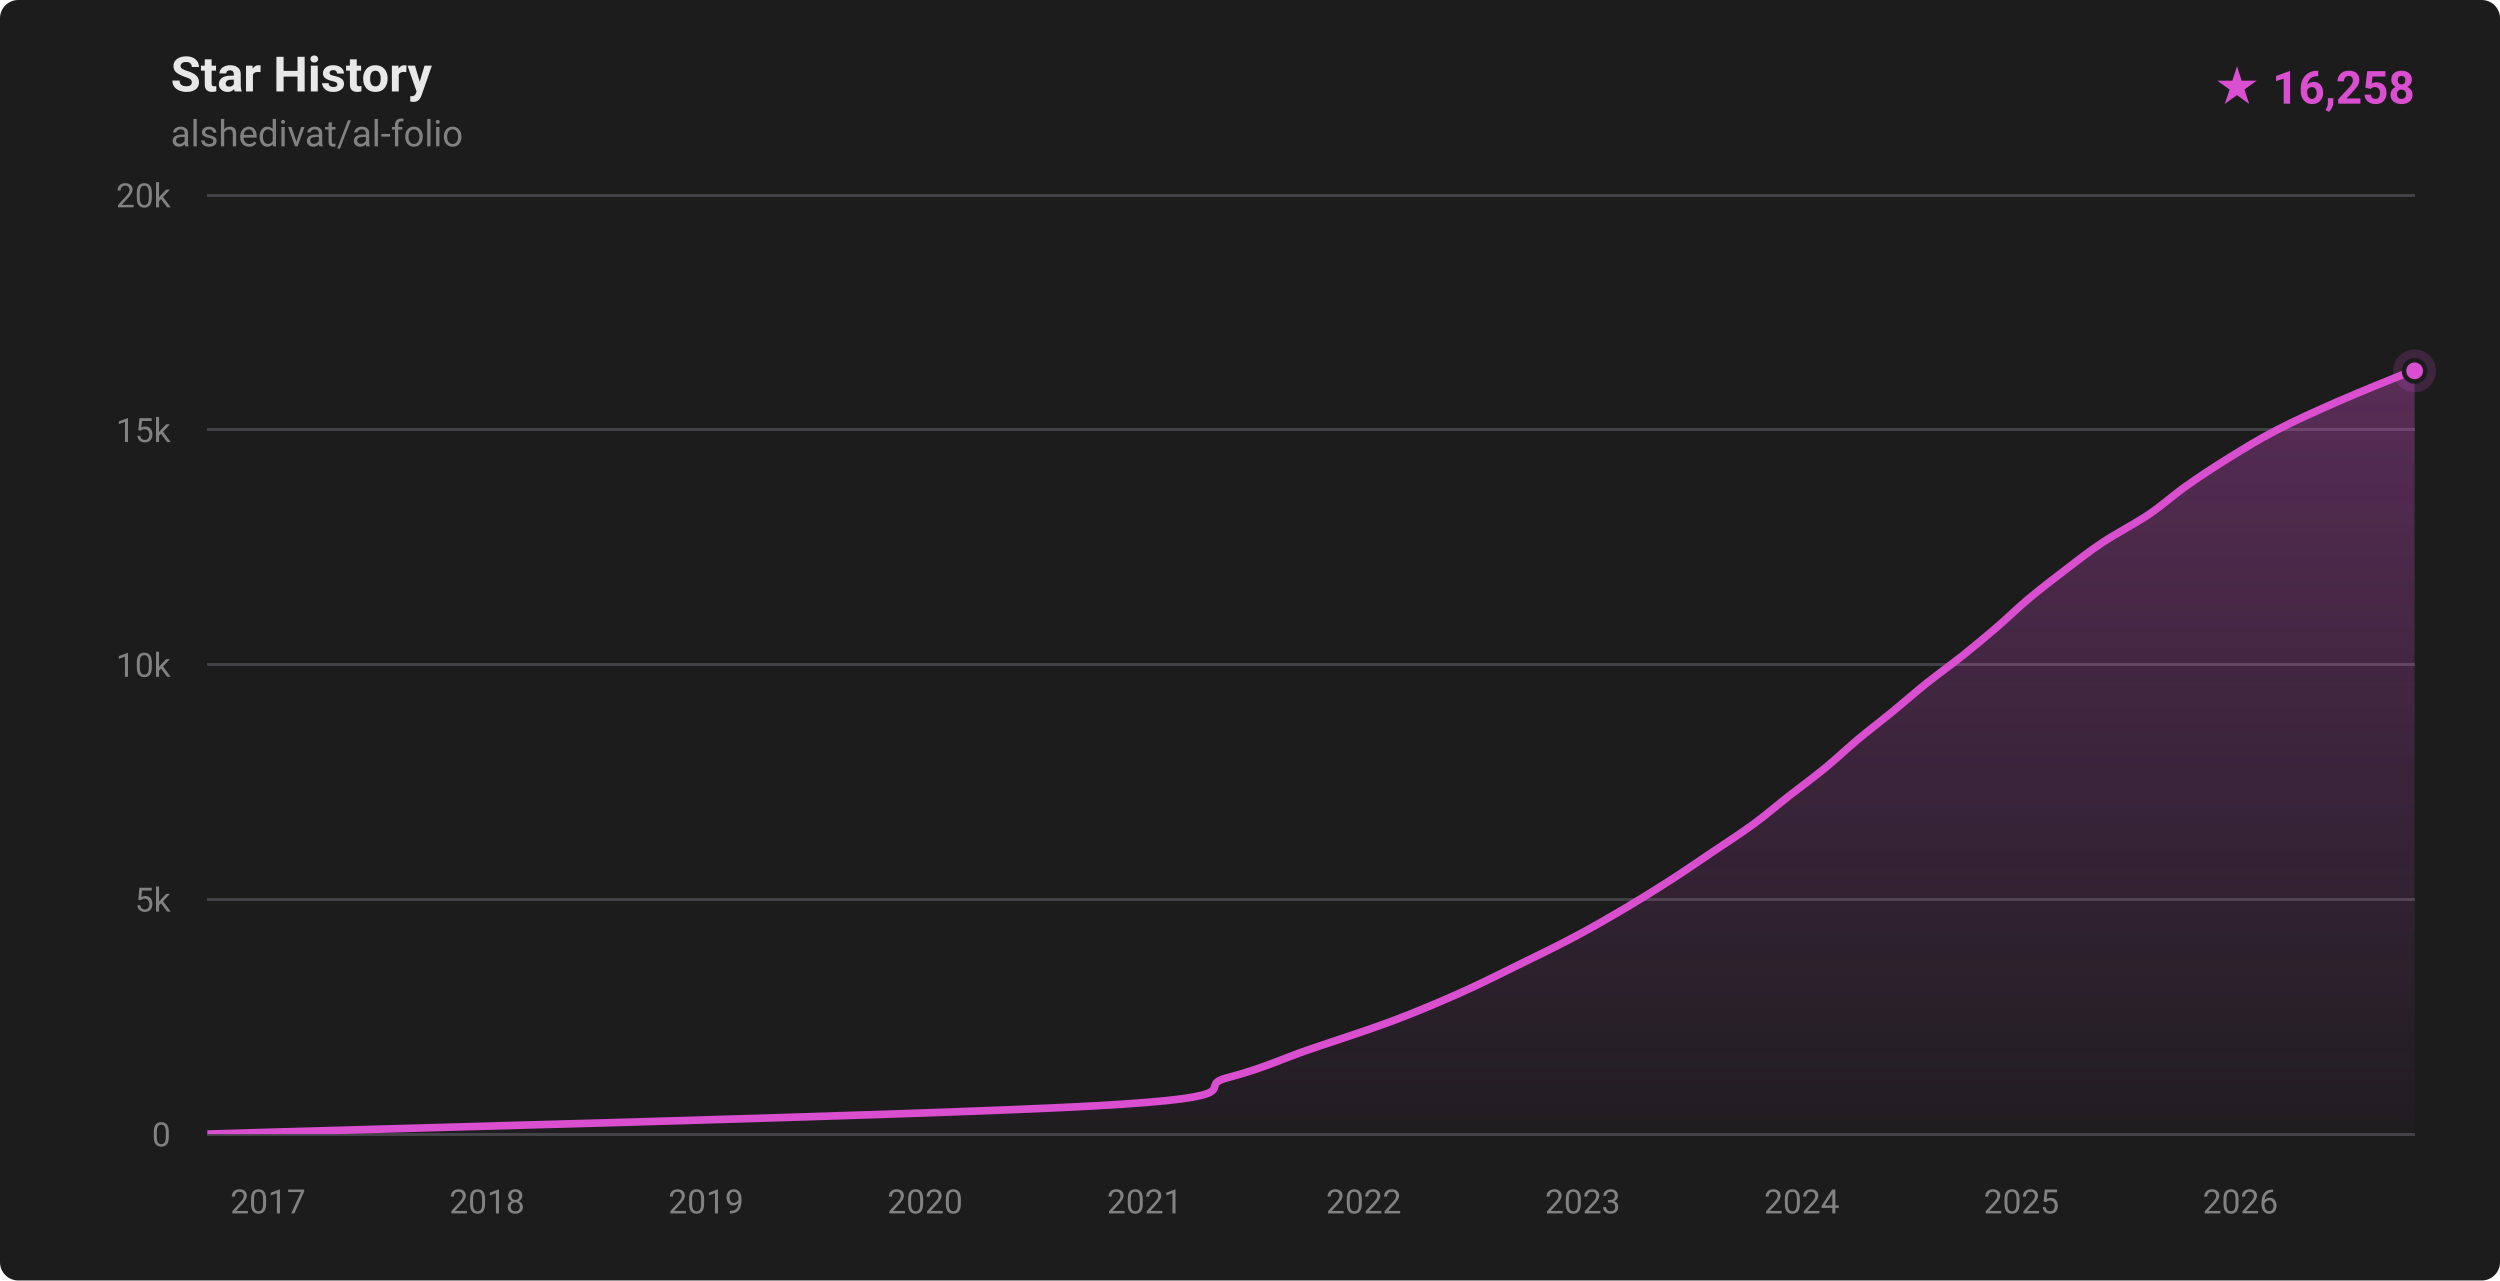
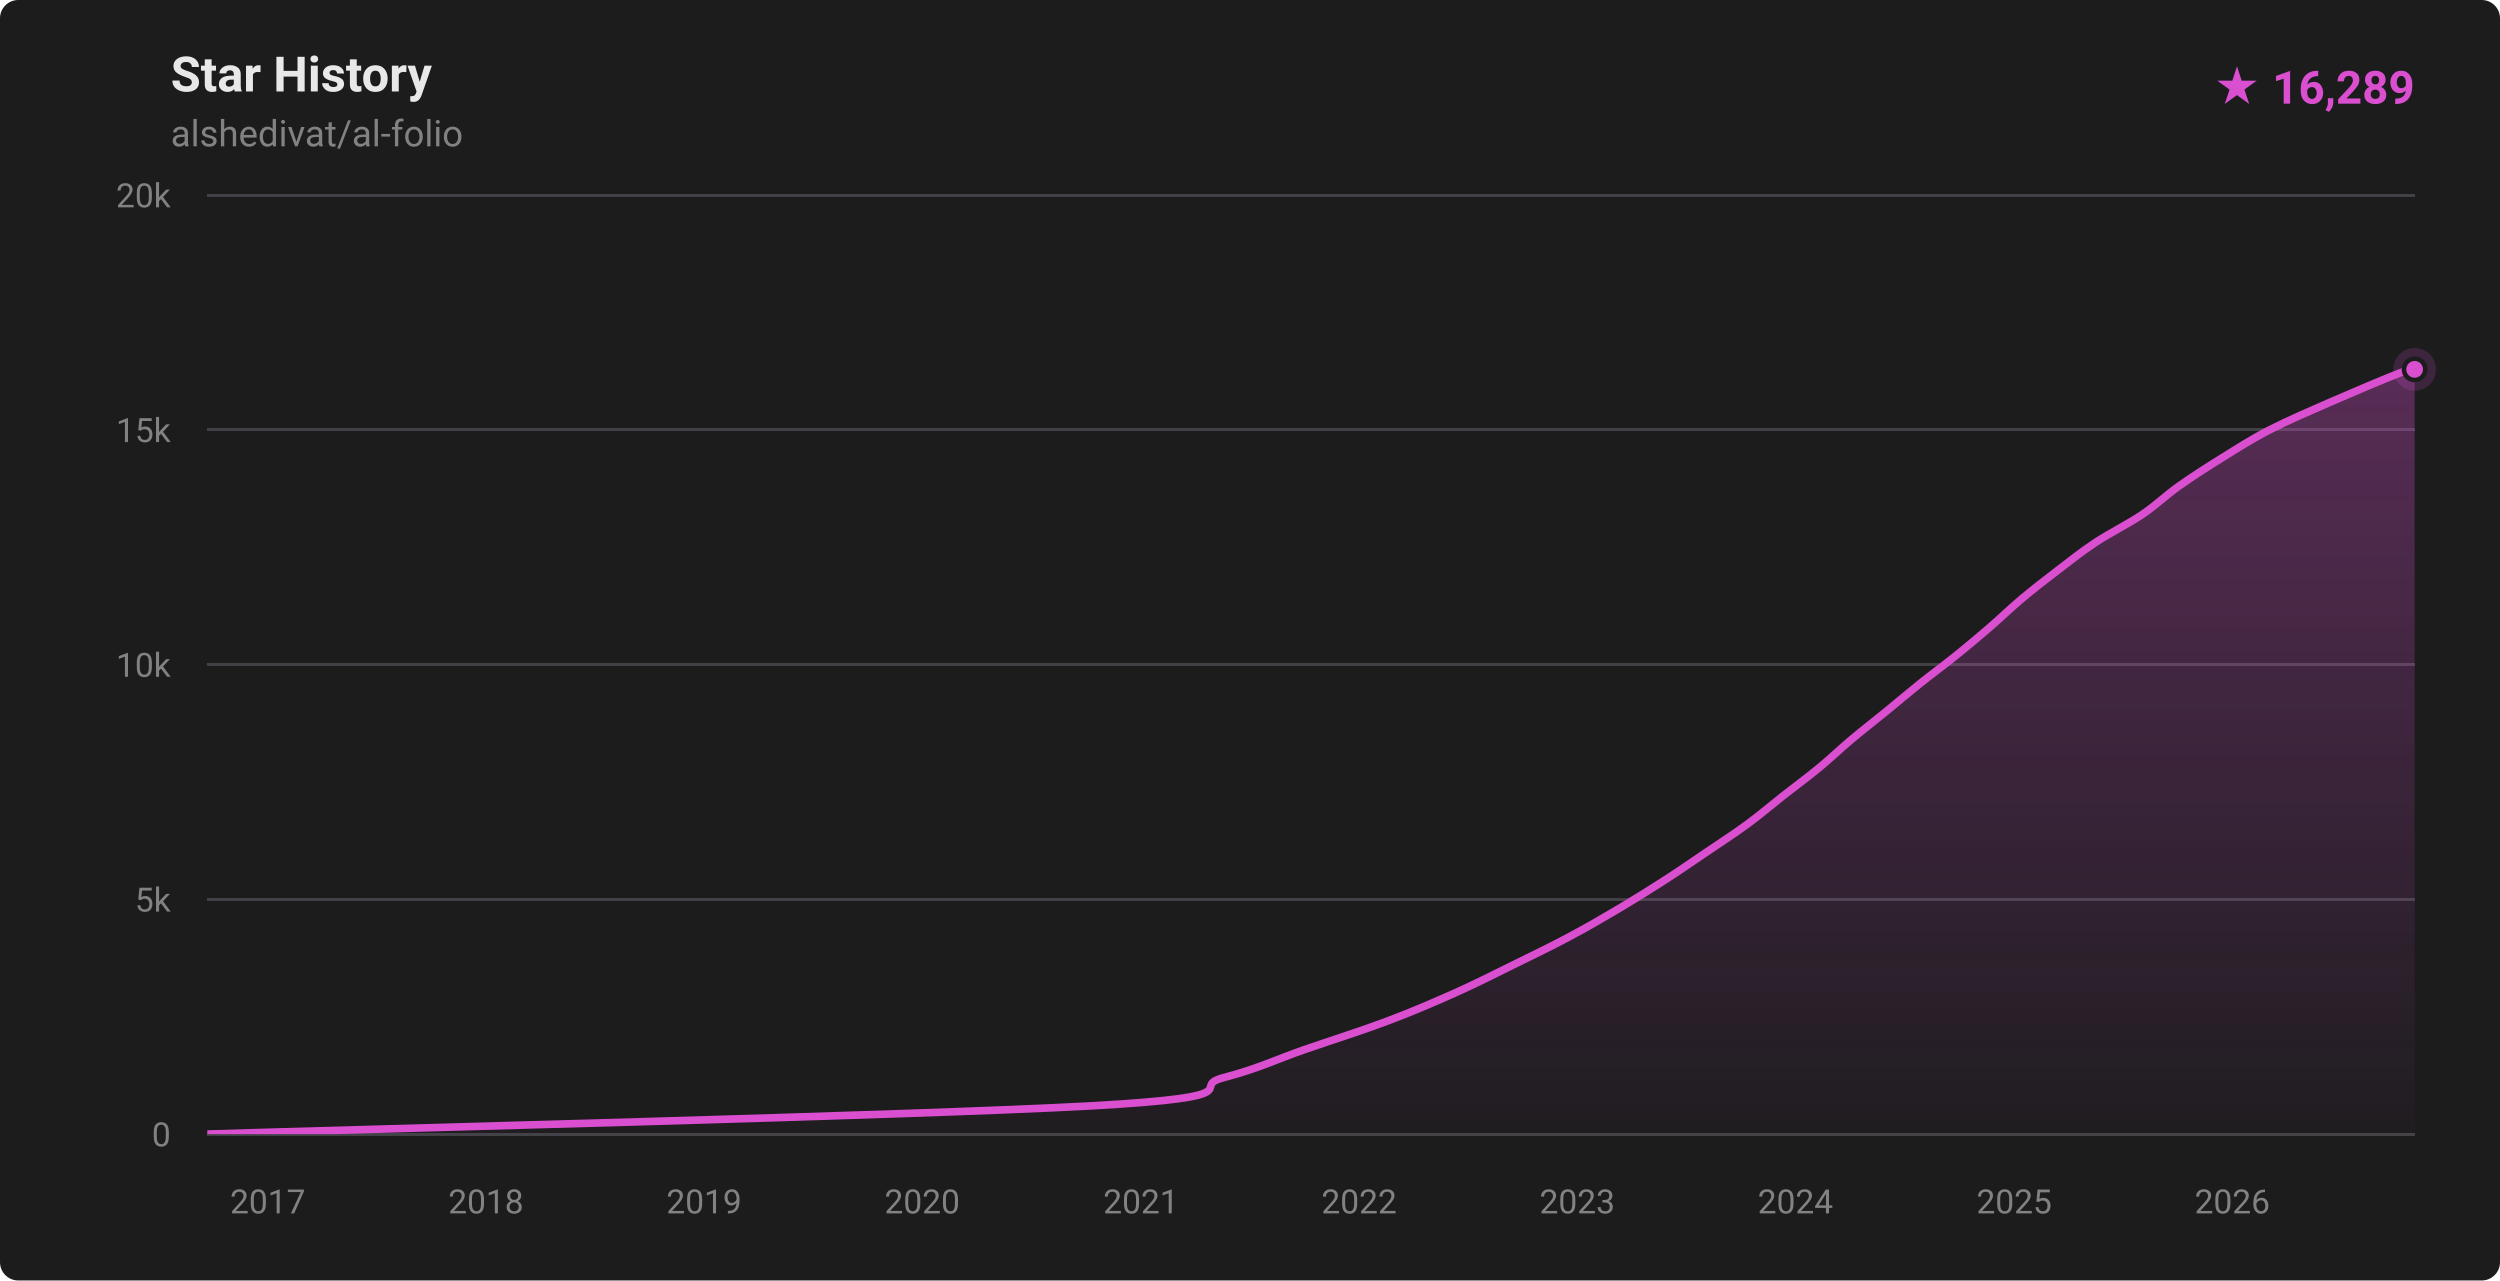
- <svg xmlns="http://www.w3.org/2000/svg" width="820" height="420" viewBox="0 0 820 420" role="img" aria-label="Star history for alshedivat/al-folio: 16258 stars">
+ <svg xmlns="http://www.w3.org/2000/svg" width="820" height="420" viewBox="0 0 820 420" role="img" aria-label="Star history for alshedivat/al-folio: 16289 stars">
  <defs>
    <linearGradient id="fill-dark" x1="0" y1="0" x2="0" y2="1">
      <stop offset="0%" stop-color="rgba(217,79,208,0.32)" />
      <stop offset="100%" stop-color="rgba(217,79,208,0.02)" />
    </linearGradient>
    <clipPath id="plot-dark">
      <rect x="68" y="64" width="724" height="308" />
    </clipPath>
  </defs>
  <style>
    .ttl { font: 600 16px -apple-system,BlinkMacSystemFont,'Segoe UI',Roboto,'Helvetica Neue',Arial,sans-serif; fill: #e8e8e8; }
    .sub { font: 400 12px -apple-system,BlinkMacSystemFont,'Segoe UI',Roboto,'Helvetica Neue',Arial,sans-serif; fill: #828282; }
    .ax  { font: 400 11px -apple-system,BlinkMacSystemFont,'Segoe UI',Roboto,'Helvetica Neue',Arial,sans-serif; fill: #828282; }
    .tot { font: 700 15px -apple-system,BlinkMacSystemFont,'Segoe UI',Roboto,'Helvetica Neue',Arial,sans-serif; fill: #d94fd0; }
  </style>
  <rect width="820" height="420" fill="#1c1c1d" rx="6" />
  <text x="56" y="30" class="ttl">Star History</text>
  <text x="56" y="48" class="sub">alshedivat/al-folio</text>
-   <text x="792" y="34" text-anchor="end" class="tot">★ 16,258</text>
+   <text x="792" y="34" text-anchor="end" class="tot">★ 16,289</text>
  <g stroke="#424246" stroke-width="1" shape-rendering="crispEdges">
    <line x1="68" y1="372.00" x2="792" y2="372.00" />
    <line x1="68" y1="295.00" x2="792" y2="295.00" />
    <line x1="68" y1="218.00" x2="792" y2="218.00" />
    <line x1="68" y1="141.00" x2="792" y2="141.00" />
    <line x1="68" y1="64.00" x2="792" y2="64.00" />
  </g>
  <g>
    <text x="56" y="376.00" text-anchor="end" class="ax">0</text>
    <text x="56" y="299.00" text-anchor="end" class="ax">5k</text>
    <text x="56" y="222.00" text-anchor="end" class="ax">10k</text>
    <text x="56" y="145.00" text-anchor="end" class="ax">15k</text>
    <text x="56" y="68.00" text-anchor="end" class="ax">20k</text>
  </g>
  <g>
-     <text x="87.90" y="398" text-anchor="middle" class="ax">2017</text>
-     <text x="159.74" y="398" text-anchor="middle" class="ax">2018</text>
-     <text x="231.58" y="398" text-anchor="middle" class="ax">2019</text>
-     <text x="303.42" y="398" text-anchor="middle" class="ax">2020</text>
-     <text x="375.46" y="398" text-anchor="middle" class="ax">2021</text>
-     <text x="447.30" y="398" text-anchor="middle" class="ax">2022</text>
-     <text x="519.14" y="398" text-anchor="middle" class="ax">2023</text>
-     <text x="590.98" y="398" text-anchor="middle" class="ax">2024</text>
-     <text x="663.02" y="398" text-anchor="middle" class="ax">2025</text>
-     <text x="734.86" y="398" text-anchor="middle" class="ax">2026</text>
+     <text x="87.82" y="398" text-anchor="middle" class="ax">2017</text>
+     <text x="159.38" y="398" text-anchor="middle" class="ax">2018</text>
+     <text x="230.93" y="398" text-anchor="middle" class="ax">2019</text>
+     <text x="302.48" y="398" text-anchor="middle" class="ax">2020</text>
+     <text x="374.23" y="398" text-anchor="middle" class="ax">2021</text>
+     <text x="445.78" y="398" text-anchor="middle" class="ax">2022</text>
+     <text x="517.33" y="398" text-anchor="middle" class="ax">2023</text>
+     <text x="588.89" y="398" text-anchor="middle" class="ax">2024</text>
+     <text x="660.64" y="398" text-anchor="middle" class="ax">2025</text>
+     <text x="732.19" y="398" text-anchor="middle" class="ax">2026</text>
  </g>
  <g clip-path="url(#plot-dark)">
-     <path d="M 68.00,371.98 C 116.46,370.44 303.00,365.82 358.76,362.74 C 414.52,359.66 390.79,356.58 402.56,353.50 C 414.32,350.42 420.39,347.34 429.35,344.26 C 438.31,341.18 448.09,338.10 456.31,335.02 C 464.53,331.94 471.74,328.86 478.68,325.78 C 485.61,322.70 491.65,319.62 497.94,316.54 C 504.22,313.46 510.60,310.38 516.40,307.30 C 522.20,304.22 527.54,301.14 532.76,298.06 C 537.97,294.98 542.91,291.90 547.70,288.82 C 552.49,285.74 556.95,282.66 561.51,279.58 C 566.08,276.50 570.88,273.42 575.09,270.34 C 579.30,267.26 582.83,264.18 586.76,261.10 C 590.70,258.02 594.94,254.94 598.69,251.86 C 602.45,248.78 605.60,245.70 609.28,242.62 C 612.96,239.54 617.03,236.46 620.79,233.38 C 624.56,230.30 628.01,227.22 631.86,224.14 C 635.71,221.06 640.04,217.98 643.90,214.90 C 647.76,211.82 651.45,208.74 655.03,205.66 C 658.61,202.58 661.69,199.50 665.36,196.42 C 669.04,193.34 673.04,190.26 677.08,187.18 C 681.12,184.10 684.98,181.02 689.61,177.94 C 694.24,174.86 700.29,171.78 704.85,168.70 C 709.42,165.62 712.65,162.54 717.01,159.46 C 721.37,156.38 726.03,153.30 731.01,150.22 C 735.98,147.14 740.93,144.06 746.89,140.98 C 752.84,137.90 759.70,134.82 766.73,131.74 C 773.75,128.66 784.82,124.19 789.04,122.50 C 793.25,120.82 791.51,121.77 792.00,121.63 L 792.00,372.00 L 68.00,372.00 Z" fill="url(#fill-dark)" />
-     <path d="M 68.00,371.98 C 116.46,370.44 303.00,365.82 358.76,362.74 C 414.52,359.66 390.79,356.58 402.56,353.50 C 414.32,350.42 420.39,347.34 429.35,344.26 C 438.31,341.18 448.09,338.10 456.31,335.02 C 464.53,331.94 471.74,328.86 478.68,325.78 C 485.61,322.70 491.65,319.62 497.94,316.54 C 504.22,313.46 510.60,310.38 516.40,307.30 C 522.20,304.22 527.54,301.14 532.76,298.06 C 537.97,294.98 542.91,291.90 547.70,288.82 C 552.49,285.74 556.95,282.66 561.51,279.58 C 566.08,276.50 570.88,273.42 575.09,270.34 C 579.30,267.26 582.83,264.18 586.76,261.10 C 590.70,258.02 594.94,254.94 598.69,251.86 C 602.45,248.78 605.60,245.70 609.28,242.62 C 612.96,239.54 617.03,236.46 620.79,233.38 C 624.56,230.30 628.01,227.22 631.86,224.14 C 635.71,221.06 640.04,217.98 643.90,214.90 C 647.76,211.82 651.45,208.74 655.03,205.66 C 658.61,202.58 661.69,199.50 665.36,196.42 C 669.04,193.34 673.04,190.26 677.08,187.18 C 681.12,184.10 684.98,181.02 689.61,177.94 C 694.24,174.86 700.29,171.78 704.85,168.70 C 709.42,165.62 712.65,162.54 717.01,159.46 C 721.37,156.38 726.03,153.30 731.01,150.22 C 735.98,147.14 740.93,144.06 746.89,140.98 C 752.84,137.90 759.70,134.82 766.73,131.74 C 773.75,128.66 784.82,124.19 789.04,122.50 C 793.25,120.82 791.51,121.77 792.00,121.63" fill="none" stroke="#d94fd0" stroke-width="2.5" stroke-linecap="round" stroke-linejoin="round" />
+     <path d="M 68.00,371.98 C 116.27,370.44 302.06,365.82 357.60,362.74 C 413.13,359.66 389.50,356.58 401.22,353.50 C 412.94,350.42 418.98,347.34 427.90,344.26 C 436.83,341.18 446.58,338.10 454.77,335.02 C 462.96,331.94 470.13,328.86 477.04,325.78 C 483.96,322.70 489.97,319.62 496.24,316.54 C 502.51,313.46 508.87,310.38 514.65,307.30 C 520.43,304.22 525.73,301.14 530.93,298.06 C 536.12,294.98 541.06,291.90 545.84,288.82 C 550.62,285.74 555.07,282.66 559.61,279.58 C 564.16,276.50 568.92,273.42 573.11,270.34 C 577.31,267.26 580.86,264.18 584.78,261.10 C 588.70,258.02 592.90,254.94 596.63,251.86 C 600.37,248.78 603.53,245.70 607.20,242.62 C 610.86,239.54 614.85,236.46 618.62,233.38 C 622.39,230.30 625.99,227.22 629.84,224.14 C 633.69,221.06 637.89,217.98 641.71,214.90 C 645.53,211.82 649.19,208.74 652.76,205.66 C 656.32,202.58 659.45,199.50 663.12,196.42 C 666.79,193.34 670.75,190.26 674.79,187.18 C 678.82,184.10 682.65,181.02 687.30,177.94 C 691.96,174.86 698.17,171.78 702.73,168.70 C 707.28,165.62 710.32,162.54 714.66,159.46 C 719.00,156.38 723.80,153.30 728.76,150.22 C 733.73,147.14 738.47,144.06 744.46,140.98 C 750.45,137.90 757.66,134.82 764.70,131.74 C 771.74,128.66 782.15,124.27 786.70,122.50 C 791.25,120.74 791.12,121.38 792.00,121.15 L 792.00,372.00 L 68.00,372.00 Z" fill="url(#fill-dark)" />
+     <path d="M 68.00,371.98 C 116.27,370.44 302.06,365.82 357.60,362.74 C 413.13,359.66 389.50,356.58 401.22,353.50 C 412.94,350.42 418.98,347.34 427.90,344.26 C 436.83,341.18 446.58,338.10 454.77,335.02 C 462.96,331.94 470.13,328.86 477.04,325.78 C 483.96,322.70 489.97,319.62 496.24,316.54 C 502.51,313.46 508.87,310.38 514.65,307.30 C 520.43,304.22 525.73,301.14 530.93,298.06 C 536.12,294.98 541.06,291.90 545.84,288.82 C 550.62,285.74 555.07,282.66 559.61,279.58 C 564.16,276.50 568.92,273.42 573.11,270.34 C 577.31,267.26 580.86,264.18 584.78,261.10 C 588.70,258.02 592.90,254.94 596.63,251.86 C 600.37,248.78 603.53,245.70 607.20,242.62 C 610.86,239.54 614.85,236.46 618.62,233.38 C 622.39,230.30 625.99,227.22 629.84,224.14 C 633.69,221.06 637.89,217.98 641.71,214.90 C 645.53,211.82 649.19,208.74 652.76,205.66 C 656.32,202.58 659.45,199.50 663.12,196.42 C 666.79,193.34 670.75,190.26 674.79,187.18 C 678.82,184.10 682.65,181.02 687.30,177.94 C 691.96,174.86 698.17,171.78 702.73,168.70 C 707.28,165.62 710.32,162.54 714.66,159.46 C 719.00,156.38 723.80,153.30 728.76,150.22 C 733.73,147.14 738.47,144.06 744.46,140.98 C 750.45,137.90 757.66,134.82 764.70,131.74 C 771.74,128.66 782.15,124.27 786.70,122.50 C 791.25,120.74 791.12,121.38 792.00,121.15" fill="none" stroke="#d94fd0" stroke-width="2.5" stroke-linecap="round" stroke-linejoin="round" />
  </g>
-   <circle cx="792.00" cy="121.63" r="7" fill="#d94fd0" opacity="0.18" />
-   <circle cx="792.00" cy="121.63" r="3.5" fill="#d94fd0" stroke="#1c1c1d" stroke-width="1.5" />
+   <circle cx="792.00" cy="121.15" r="7" fill="#d94fd0" opacity="0.18" />
+   <circle cx="792.00" cy="121.15" r="3.5" fill="#d94fd0" stroke="#1c1c1d" stroke-width="1.5" />
</svg>
